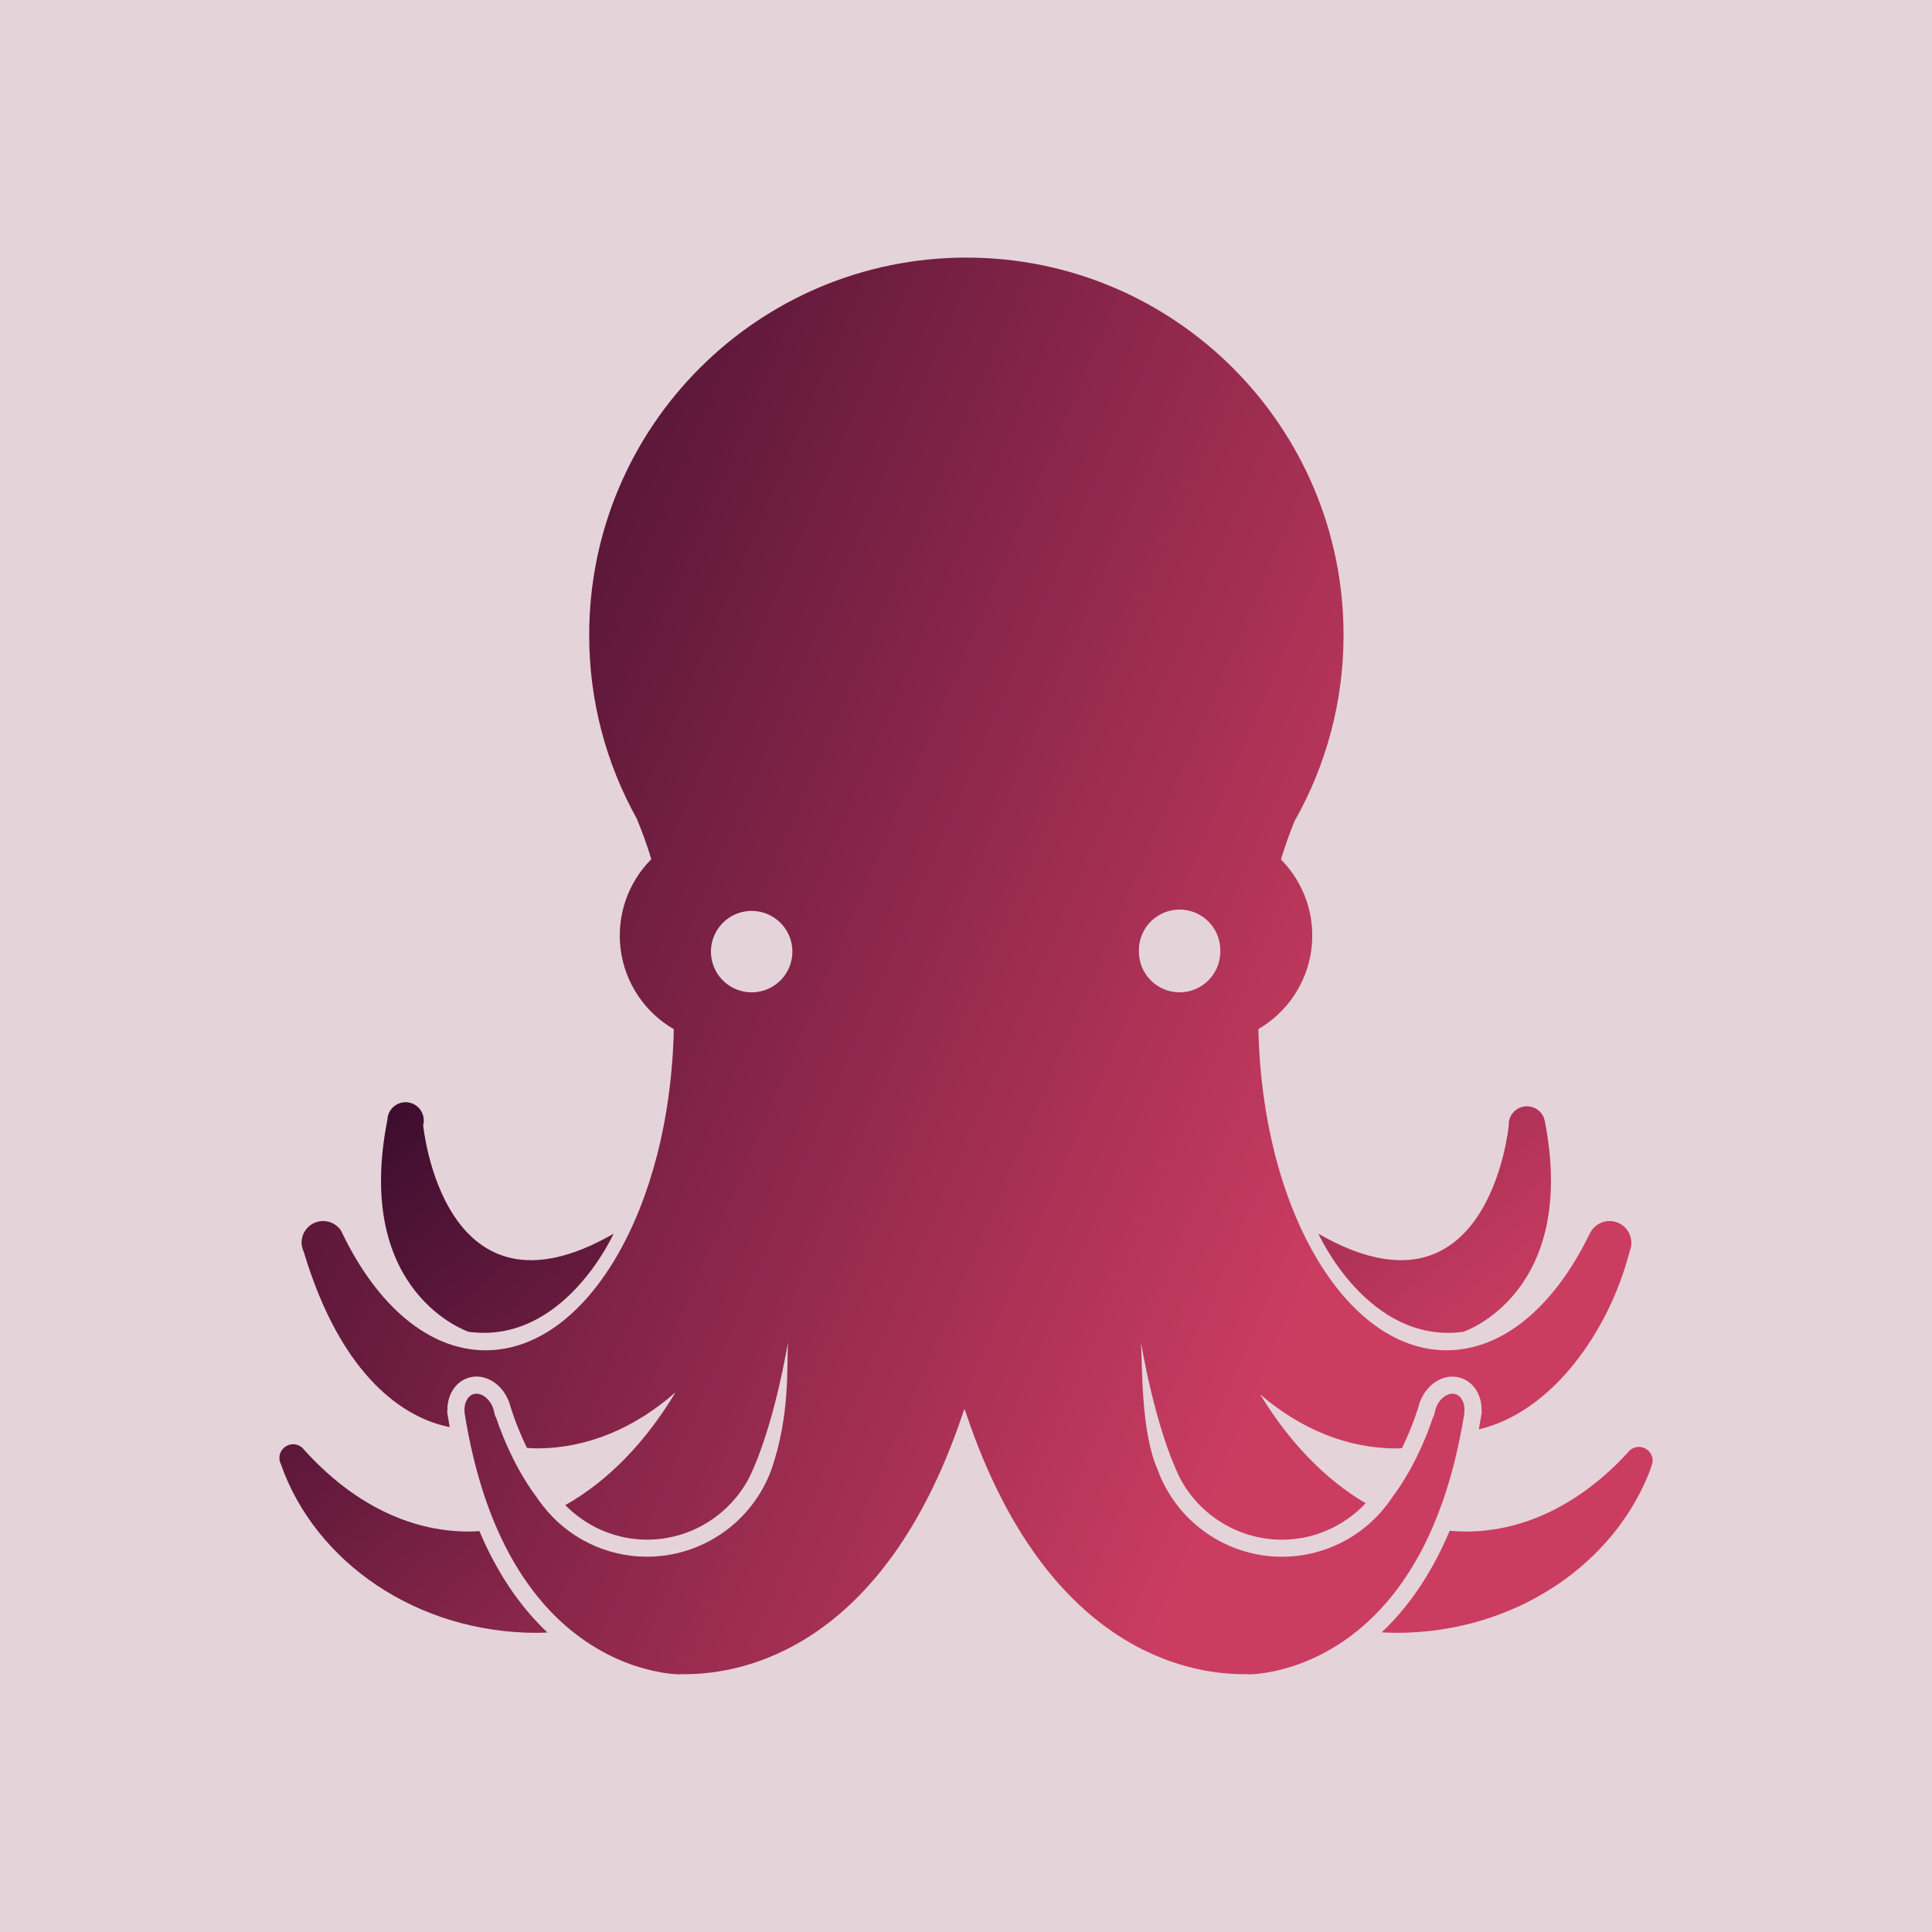
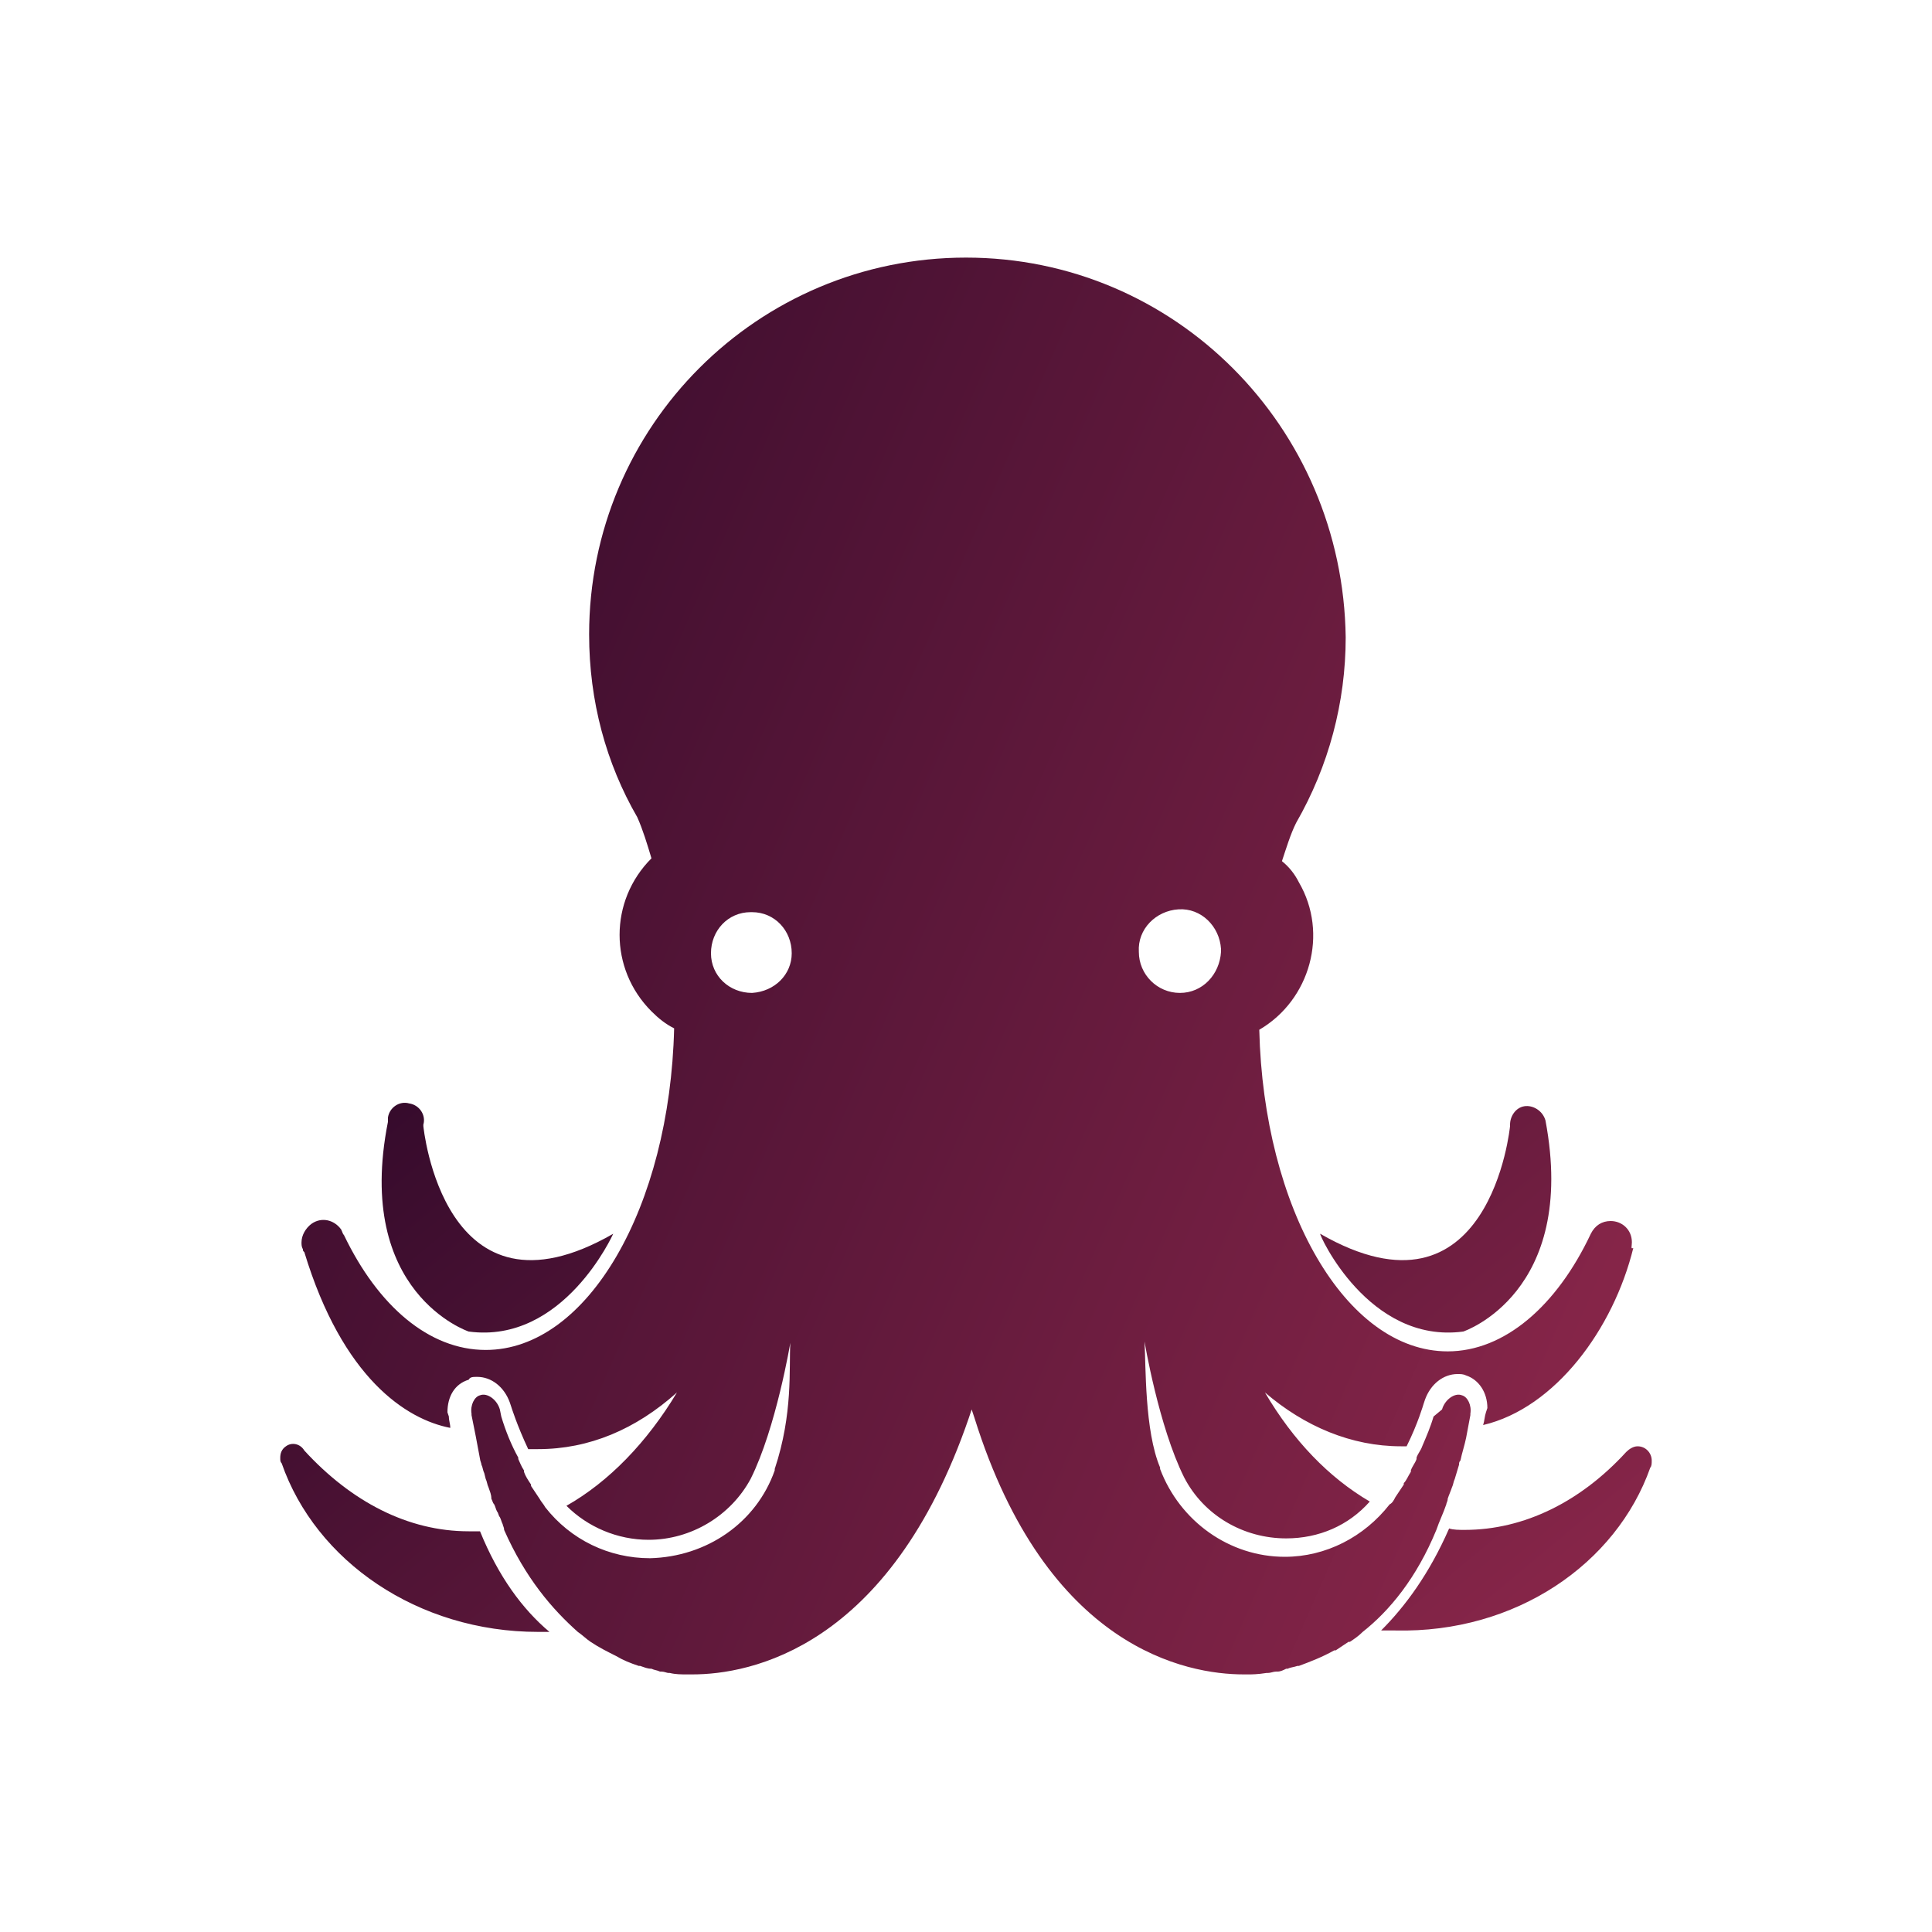
- <svg xmlns="http://www.w3.org/2000/svg" data-v-fde0c5aa="" viewBox="0 0 300 300" class="icon">
-   <defs data-v-fde0c5aa="" />
-   <rect data-v-fde0c5aa="" fill="#E5D3DA" x="0" y="0" width="300px" height="300px" class="logo-background-square" />
-   <defs data-v-fde0c5aa="">
-     <linearGradient data-v-fde0c5aa="" gradientTransform="rotate(25)" id="e3eb1aff-3701-4d81-a87f-6dc9d1241ed9" x1="0%" y1="0%" x2="100%" y2="0%">
-       <stop data-v-fde0c5aa="" offset="0%" stop-color="#30092A" stop-opacity="1" />
-       <stop data-v-fde0c5aa="" offset="100%" stop-color="#CB3C61" stop-opacity="1" />
+ <svg xmlns="http://www.w3.org/2000/svg" version="1.1" id="Layer_1" x="0px" y="0px" viewBox="0 0 300 300" style="enable-background:new 0 0 300 300;" xml:space="preserve">
+   <style type="text/css">
+ 	.st0{fill:none;}
+ 	.st1{fill:url(#SVGID_1_);}
+ 	.st2{fill:url(#SVGID_2_);}
+ </style>
+   <rect class="st0" width="300" height="300" />
+   <g transform="matrix(2.2,0,0,2.2,39.99891,40)">
+     <linearGradient id="SVGID_1_" gradientUnits="userSpaceOnUse" x1="-128.71" y1="188.887" x2="-127.71" y2="188.887" gradientTransform="matrix(193.2605 34.823 90.1189 -74.6782 7844.48 18655.207)">
+       <stop offset="0" style="stop-color:#30092A" />
+       <stop offset="1" style="stop-color:#CB3C61" />
    </linearGradient>
-   </defs>
-   <g data-v-fde0c5aa="" id="2ed142e9-cdd0-44ec-a7d7-7ee9b4559141" fill="url(#e3eb1aff-3701-4d81-a87f-6dc9d1241ed9)" stroke="none" transform="matrix(2.2,0,0,2.2,39.99891,40)">
-     <path d="M85.102 75.82s8.129-2.684 5.751-14.886v-.007a.642.642 0 0 0-.005-.037l-.007-.002a1.285 1.285 0 0 0-2.535.304c0 .026.007.051.008.078l-.006.002s-1.402 14.548-13.434 7.625c.001 0 3.51 7.826 10.228 6.923zM14.9 75.82c6.717.903 10.225-6.923 10.225-6.923-12.03 6.923-13.433-7.625-13.433-7.625-.001-.002-.003-.002-.005-.002.002-.027.009-.052.009-.078a1.285 1.285 0 1 0-2.536-.304l-.005.002-.008.037v.007C6.769 73.136 14.9 75.82 14.9 75.82zM15.657 89.886c-.251.015-.502.031-.756.031-4.332 0-8.334-2.136-11.596-5.747a.972.972 0 0 0-1.768.555c0 .156.041.3.105.432l-.001-.002c2.412 6.903 9.585 11.912 18.067 11.912.252 0 .502-.016.753-.023-1.752-1.648-3.45-3.951-4.804-7.158zM98.337 85.386a.96.96 0 0 0 .127-.469.97.97 0 0 0-1.778-.541v-.002c-3.23 3.487-7.161 5.543-11.411 5.543-.383 0-.758-.021-1.134-.056-1.354 3.212-3.05 5.521-4.8 7.17.346.016.694.035 1.042.035 8.379 0 15.481-4.891 17.974-11.667l-.019-.014h-.001z" />
-     <path d="M96.962 69.544c0-.854-.691-1.544-1.542-1.544-.603 0-1.12.349-1.373.853l-.004-.002c-2.438 5.061-6.066 8.273-10.122 8.273-7.186 0-13.033-10.08-13.281-22.676a7.628 7.628 0 0 0 1.59-11.968c.29-.942.605-1.854.964-2.714a26.542 26.542 0 0 0 3.454-13.123C76.648 11.929 64.728 0 50.026 0 35.323 0 23.404 11.929 23.404 26.644c0 4.697 1.219 9.109 3.352 12.941.383.909.727 1.872 1.034 2.876a7.633 7.633 0 0 0 1.586 11.997c-.25 12.592-6.098 22.666-13.281 22.666-4.011 0-7.604-3.143-10.041-8.107-.058-.117-.117-.234-.174-.353a1.52 1.52 0 0 0-2.775.857c0 .171.035.33.086.482.022.059.05.113.068.173 2.676 8.927 7.176 11.76 10.303 12.368-.045-.251-.092-.504-.134-.765l-.054-.345.024-.028c-.034-1.098.542-2.036 1.46-2.332.192-.063.392-.096.594-.096.978 0 1.907.731 2.297 1.797l.01.005.072.257c.006.021.388 1.345 1.179 2.977.231.015.461.033.695.033 3.585 0 6.936-1.447 9.794-3.958-2.121 3.534-4.785 6.28-7.783 7.964 1.525 1.544 3.583 2.437 5.778 2.437 3.027 0 5.782-1.7 7.18-4.33h.001c1.798-3.637 2.761-9.605 2.761-9.605-.098 1.752.166 5.048-1.146 8.92l-.023.063a9.363 9.363 0 0 1-8.773 6.156 9.314 9.314 0 0 1-7.375-3.617 9.308 9.308 0 0 1-.411-.567 14.85 14.85 0 0 1-.63-.905c-.015-.022-.028-.046-.042-.067a18.725 18.725 0 0 1-.516-.857c-.016-.028-.029-.053-.045-.079a23.408 23.408 0 0 1-.446-.843c-.008-.019-.017-.035-.026-.054a22.442 22.442 0 0 1-1.195-2.903h-.03l-.134-.534c-.233-.727-.885-1.221-1.417-1.046-.431.138-.69.693-.615 1.318l.006.078h.002c.084.524.177 1.029.274 1.522.107.546.226 1.068.349 1.579.035.144.069.288.106.43.051.199.103.396.156.593l.128.448c.059.201.118.403.179.6.081.262.165.521.25.771.052.153.105.299.159.446.058.164.116.324.175.479.055.143.109.285.164.423.067.168.136.334.206.496.049.119.098.238.148.353 1.49 3.379 3.374 5.646 5.246 7.164a17.379 17.379 0 0 0 .943.703 14.482 14.482 0 0 0 1.768 1.041 13.5 13.5 0 0 0 1.554.654c.025.01.052.021.079.028a15.244 15.244 0 0 0 .765.236c.207.058.406.108.593.151.028.006.055.011.082.018.192.042.377.078.546.106l.148.025.045.008a8.672 8.672 0 0 0 1.157.107l.089-.017.261.002c4.042 0 13.92-1.798 19.497-18.141l.206-.589.205.589c5.575 16.343 15.455 18.141 19.495 18.141l.262-.002.091.018c.136-.002.55-.015 1.157-.107l.046-.008.147-.025a8.86 8.86 0 0 0 .551-.108l.078-.016c.192-.046.395-.096.604-.155l.093-.025c.218-.062.443-.134.677-.213.021-.009.042-.015.064-.022.757-.266 1.59-.634 2.457-1.146.017-.009.033-.02.05-.027.281-.169.568-.352.857-.551.017-.013.031-.025.05-.036a15.1 15.1 0 0 0 .887-.671c1.872-1.525 3.756-3.803 5.239-7.197a28.66 28.66 0 0 0 .688-1.75c.043-.123.088-.245.132-.372.087-.257.172-.521.256-.792.064-.201.123-.407.183-.615a32.509 32.509 0 0 0 .282-1.031c.021-.084.04-.168.062-.25.129-.525.25-1.065.363-1.628.107-.528.209-1.07.298-1.636l.006-.078c.077-.625-.183-1.181-.615-1.318-.531-.175-1.184.319-1.415 1.046l-.134.534h-.031a22.15 22.15 0 0 1-.819 2.112l-.002.003c-.12.265-.25.54-.391.825-.009.019-.019.037-.027.056-.135.27-.284.547-.439.828-.017.026-.032.053-.046.078-.159.282-.328.566-.512.848-.015.021-.027.044-.04.065-.196.302-.401.602-.624.894a9.003 9.003 0 0 1-.378.53 9.324 9.324 0 0 1-7.406 3.655 9.361 9.361 0 0 1-8.773-6.156l-.024-.063c-1.142-2.622-1.047-7.168-1.146-8.92 0 0 .965 5.969 2.761 9.605h.002a8.153 8.153 0 0 0 7.181 4.33c2.26 0 4.377-.943 5.914-2.575-2.855-1.671-5.396-4.313-7.443-7.681 2.82 2.42 6.106 3.813 9.62 3.813.128 0 .255-.013.384-.017.798-1.64 1.183-2.972 1.188-2.993l.072-.257.008-.005c.391-1.065 1.319-1.797 2.296-1.797.204 0 .403.032.597.096.919.296 1.492 1.234 1.46 2.332l.023.028-.055.345c-.05.314-.105.615-.161.92 5.092-1.181 9.156-6.809 10.634-12.524l-.006-.003c.086-.195.136-.406.136-.631zM34.926 51.859a2.874 2.874 0 1 1 .001-5.747 2.874 2.874 0 0 1-.001 5.747zm30.151 0a2.873 2.873 0 0 1-2.872-2.875 2.873 2.873 0 1 1 5.743 0 2.873 2.873 0 0 1-2.871 2.875z" />
+     <path class="st1" d="M85.1,75.8c0,0,8.1-2.7,5.8-14.9v0c0,0,0,0,0,0l0,0c-0.2-0.7-0.9-1.1-1.5-1c-0.6,0.1-1,0.7-1,1.3   c0,0,0,0.1,0,0.1l0,0c0,0-1.4,14.5-13.4,7.6C74.9,68.9,78.4,76.7,85.1,75.8z M14.9,75.8c6.7,0.9,10.2-6.9,10.2-6.9   c-12,6.9-13.4-7.6-13.4-7.6c0,0,0,0,0,0c0,0,0-0.1,0-0.1c0.2-0.7-0.3-1.4-1-1.5c-0.7-0.2-1.4,0.3-1.5,1c0,0.1,0,0.2,0,0.3l0,0l0,0   v0C6.8,73.1,14.9,75.8,14.9,75.8z M15.7,89.9c-0.3,0-0.5,0-0.8,0c-4.3,0-8.3-2.1-11.6-5.7C3,83.7,2.4,83.6,2,83.9   c-0.3,0.2-0.4,0.5-0.4,0.8c0,0.2,0,0.3,0.1,0.4l0,0c2.4,6.9,9.6,11.9,18.1,11.9c0.3,0,0.5,0,0.8,0C18.7,95.4,17,93.1,15.7,89.9z    M98.3,85.4c0.1-0.1,0.1-0.3,0.1-0.5c0-0.5-0.4-1-1-1c-0.3,0-0.6,0.2-0.8,0.4v0c-3.2,3.5-7.2,5.5-11.4,5.5c-0.4,0-0.8,0-1.1-0.1   c-1.4,3.2-3.1,5.5-4.8,7.2c0.3,0,0.7,0,1,0C88.8,97.1,95.9,92.2,98.3,85.4L98.3,85.4L98.3,85.4L98.3,85.4z" />
+     <linearGradient id="SVGID_2_" gradientUnits="userSpaceOnUse" x1="-128.921" y1="189.357" x2="-127.921" y2="189.357" gradientTransform="matrix(187.1394 92.976 87.2645 -199.3877 7594.111 49767.156)">
+       <stop offset="0" style="stop-color:#30092A" />
+       <stop offset="1" style="stop-color:#CB3C61" />
+     </linearGradient>
+     <path class="st2" d="M97,69.5c0-0.9-0.7-1.5-1.5-1.5c-0.6,0-1.1,0.3-1.4,0.9l0,0c-2.4,5.1-6.1,8.3-10.1,8.3   c-7.2,0-13-10.1-13.3-22.7c3.6-2.1,4.9-6.8,2.8-10.4c-0.3-0.6-0.7-1.1-1.2-1.5c0.3-0.9,0.6-1.9,1-2.7c2.3-4,3.5-8.5,3.5-13.1   C76.6,11.9,64.7,0,50,0C35.3,0,23.4,11.9,23.4,26.6c0,4.7,1.2,9.1,3.4,12.9c0.4,0.9,0.7,1.9,1,2.9c-3,3-3,7.8,0,10.8   c0.5,0.5,1,0.9,1.6,1.2C29.1,67,23.3,77.1,16.1,77.1c-4,0-7.6-3.1-10-8.1c-0.1-0.1-0.1-0.2-0.2-0.4c-0.5-0.7-1.4-0.9-2.1-0.4   c-0.4,0.3-0.7,0.8-0.7,1.3c0,0.2,0,0.3,0.1,0.5c0,0.1,0,0.1,0.1,0.2c2.7,8.9,7.2,11.8,10.3,12.4c0-0.3-0.1-0.5-0.1-0.8l-0.1-0.3   l0,0c0-1.1,0.5-2,1.5-2.3C15,79,15.2,79,15.5,79c1,0,1.9,0.7,2.3,1.8l0,0l0.1,0.3c0,0,0.4,1.3,1.2,3c0.2,0,0.5,0,0.7,0   c3.6,0,6.9-1.4,9.8-4c-2.1,3.5-4.8,6.3-7.8,8c1.5,1.5,3.6,2.4,5.8,2.4c3,0,5.8-1.7,7.2-4.3h0c1.8-3.6,2.8-9.6,2.8-9.6   c-0.1,1.8,0.2,5-1.1,8.9l0,0.1c-1.3,3.7-4.8,6.1-8.8,6.2c-2.9,0-5.6-1.3-7.4-3.6c-0.1-0.2-0.3-0.4-0.4-0.6   c-0.2-0.3-0.4-0.6-0.6-0.9c0,0,0,0,0-0.1c-0.2-0.3-0.4-0.6-0.5-0.9c0,0,0-0.1,0-0.1c-0.2-0.3-0.3-0.6-0.4-0.8c0,0,0,0,0-0.1   c-0.5-0.9-0.9-1.9-1.2-2.9h0l-0.1-0.5c-0.2-0.7-0.9-1.2-1.4-1c-0.4,0.1-0.7,0.7-0.6,1.3l0,0.1h0c0.1,0.5,0.2,1,0.3,1.5   c0.1,0.5,0.2,1.1,0.3,1.6c0,0.1,0.1,0.3,0.1,0.4c0.1,0.2,0.1,0.4,0.2,0.6l0.1,0.4c0.1,0.2,0.1,0.4,0.2,0.6c0.1,0.3,0.2,0.5,0.2,0.8   c0.1,0.2,0.1,0.3,0.2,0.4c0.1,0.2,0.1,0.3,0.2,0.5c0.1,0.1,0.1,0.3,0.2,0.4c0.1,0.2,0.1,0.3,0.2,0.5c0,0.1,0.1,0.2,0.1,0.4   c1.5,3.4,3.4,5.6,5.2,7.2c0.3,0.2,0.6,0.5,0.9,0.7c0.6,0.4,1.2,0.7,1.8,1c0.5,0.3,1,0.5,1.6,0.7c0,0,0.1,0,0.1,0   c0.3,0.1,0.5,0.2,0.8,0.2c0.2,0.1,0.4,0.1,0.6,0.2c0,0,0.1,0,0.1,0c0.2,0,0.4,0.1,0.5,0.1l0.1,0l0,0c0.4,0.1,0.8,0.1,1.2,0.1l0.1,0   l0.3,0c4,0,13.9-1.8,19.5-18.1l0.2-0.6l0.2,0.6C55.7,98.2,65.6,100,69.6,100l0.3,0l0.1,0c0.1,0,0.6,0,1.2-0.1l0,0l0.1,0   c0.2,0,0.4-0.1,0.6-0.1l0.1,0c0.2,0,0.4-0.1,0.6-0.2l0.1,0c0.2-0.1,0.4-0.1,0.7-0.2c0,0,0,0,0.1,0c0.8-0.3,1.6-0.6,2.5-1.1   c0,0,0,0,0.1,0c0.3-0.2,0.6-0.4,0.9-0.6c0,0,0,0,0.1,0c0.3-0.2,0.6-0.4,0.9-0.7c1.9-1.5,3.8-3.8,5.2-7.2c0.2-0.6,0.5-1.2,0.7-1.8   c0-0.1,0.1-0.2,0.1-0.4c0.1-0.3,0.2-0.5,0.3-0.8c0.1-0.2,0.1-0.4,0.2-0.6c0.1-0.3,0.2-0.7,0.3-1c0-0.1,0-0.2,0.1-0.3   c0.1-0.5,0.3-1.1,0.4-1.6c0.1-0.5,0.2-1.1,0.3-1.6l0-0.1c0.1-0.6-0.2-1.2-0.6-1.3c-0.5-0.2-1.2,0.3-1.4,1L83,81.8h0   c-0.2,0.7-0.5,1.4-0.8,2.1l0,0c-0.1,0.3-0.3,0.5-0.4,0.8c0,0,0,0,0,0.1c-0.1,0.3-0.3,0.5-0.4,0.8c0,0,0,0.1,0,0.1   c-0.2,0.3-0.3,0.6-0.5,0.8c0,0,0,0,0,0.1c-0.2,0.3-0.4,0.6-0.6,0.9c-0.1,0.2-0.2,0.4-0.4,0.5c-1.8,2.3-4.5,3.7-7.4,3.7   c-3.9,0-7.4-2.5-8.8-6.2l0-0.1c-1.1-2.6-1-7.2-1.1-8.9c0,0,1,6,2.8,9.6h0c1.4,2.7,4.2,4.3,7.2,4.3c2.3,0,4.4-0.9,5.9-2.6   c-2.9-1.7-5.4-4.3-7.4-7.7c2.8,2.4,6.1,3.8,9.6,3.8c0.1,0,0.3,0,0.4,0c0.8-1.6,1.2-3,1.2-3l0.1-0.3l0,0c0.4-1.1,1.3-1.8,2.3-1.8   c0.2,0,0.4,0,0.6,0.1c0.9,0.3,1.5,1.2,1.5,2.3l0,0l-0.1,0.3c-0.1,0.3-0.1,0.6-0.2,0.9c5.1-1.2,9.2-6.8,10.6-12.5l0,0   C96.9,70,97,69.8,97,69.5L97,69.5z M34.9,51.9c-1.6,0-2.9-1.2-2.9-2.8c0-1.6,1.2-2.9,2.8-2.9c0,0,0.1,0,0.1,0   c1.6,0,2.8,1.3,2.8,2.9C37.7,50.6,36.5,51.8,34.9,51.9z M65.1,51.9c-1.6,0-2.9-1.3-2.9-2.9c0,0,0,0,0,0c-0.1-1.6,1.2-2.9,2.8-3   c1.6-0.1,2.9,1.2,3,2.8c0,0.1,0,0.1,0,0.2C67.9,50.6,66.7,51.9,65.1,51.9L65.1,51.9z" />
  </g>
</svg>
